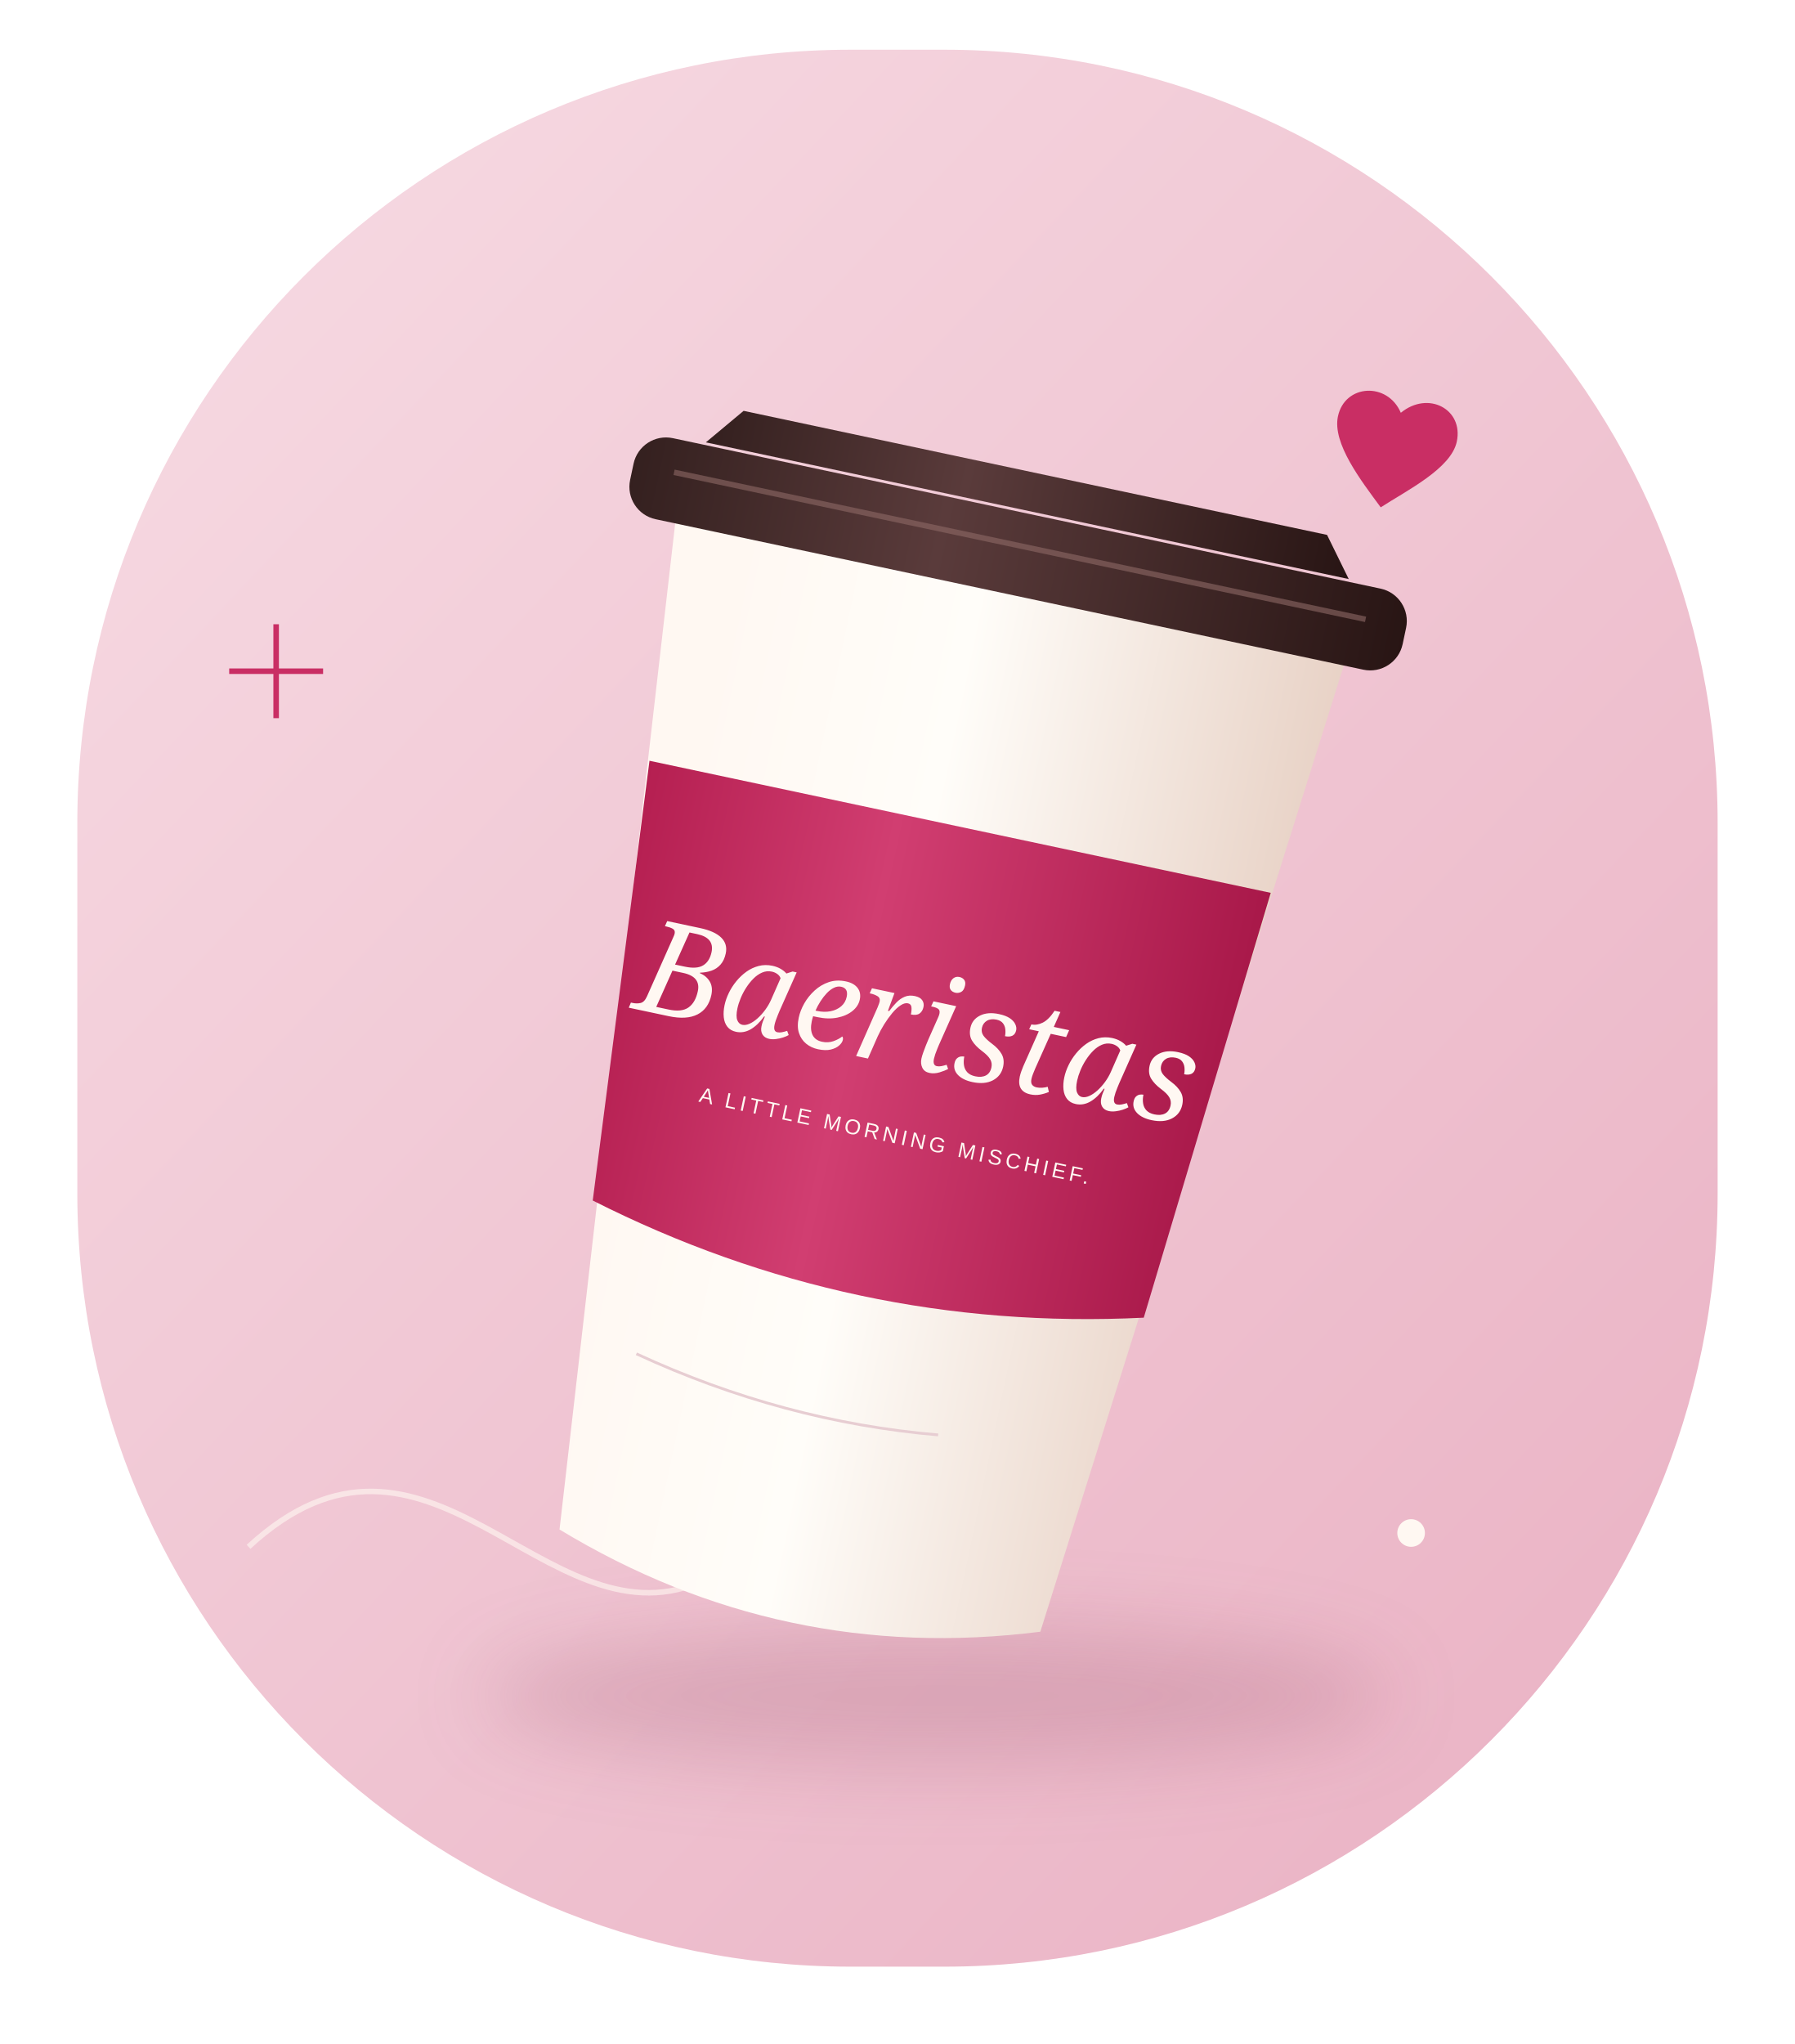
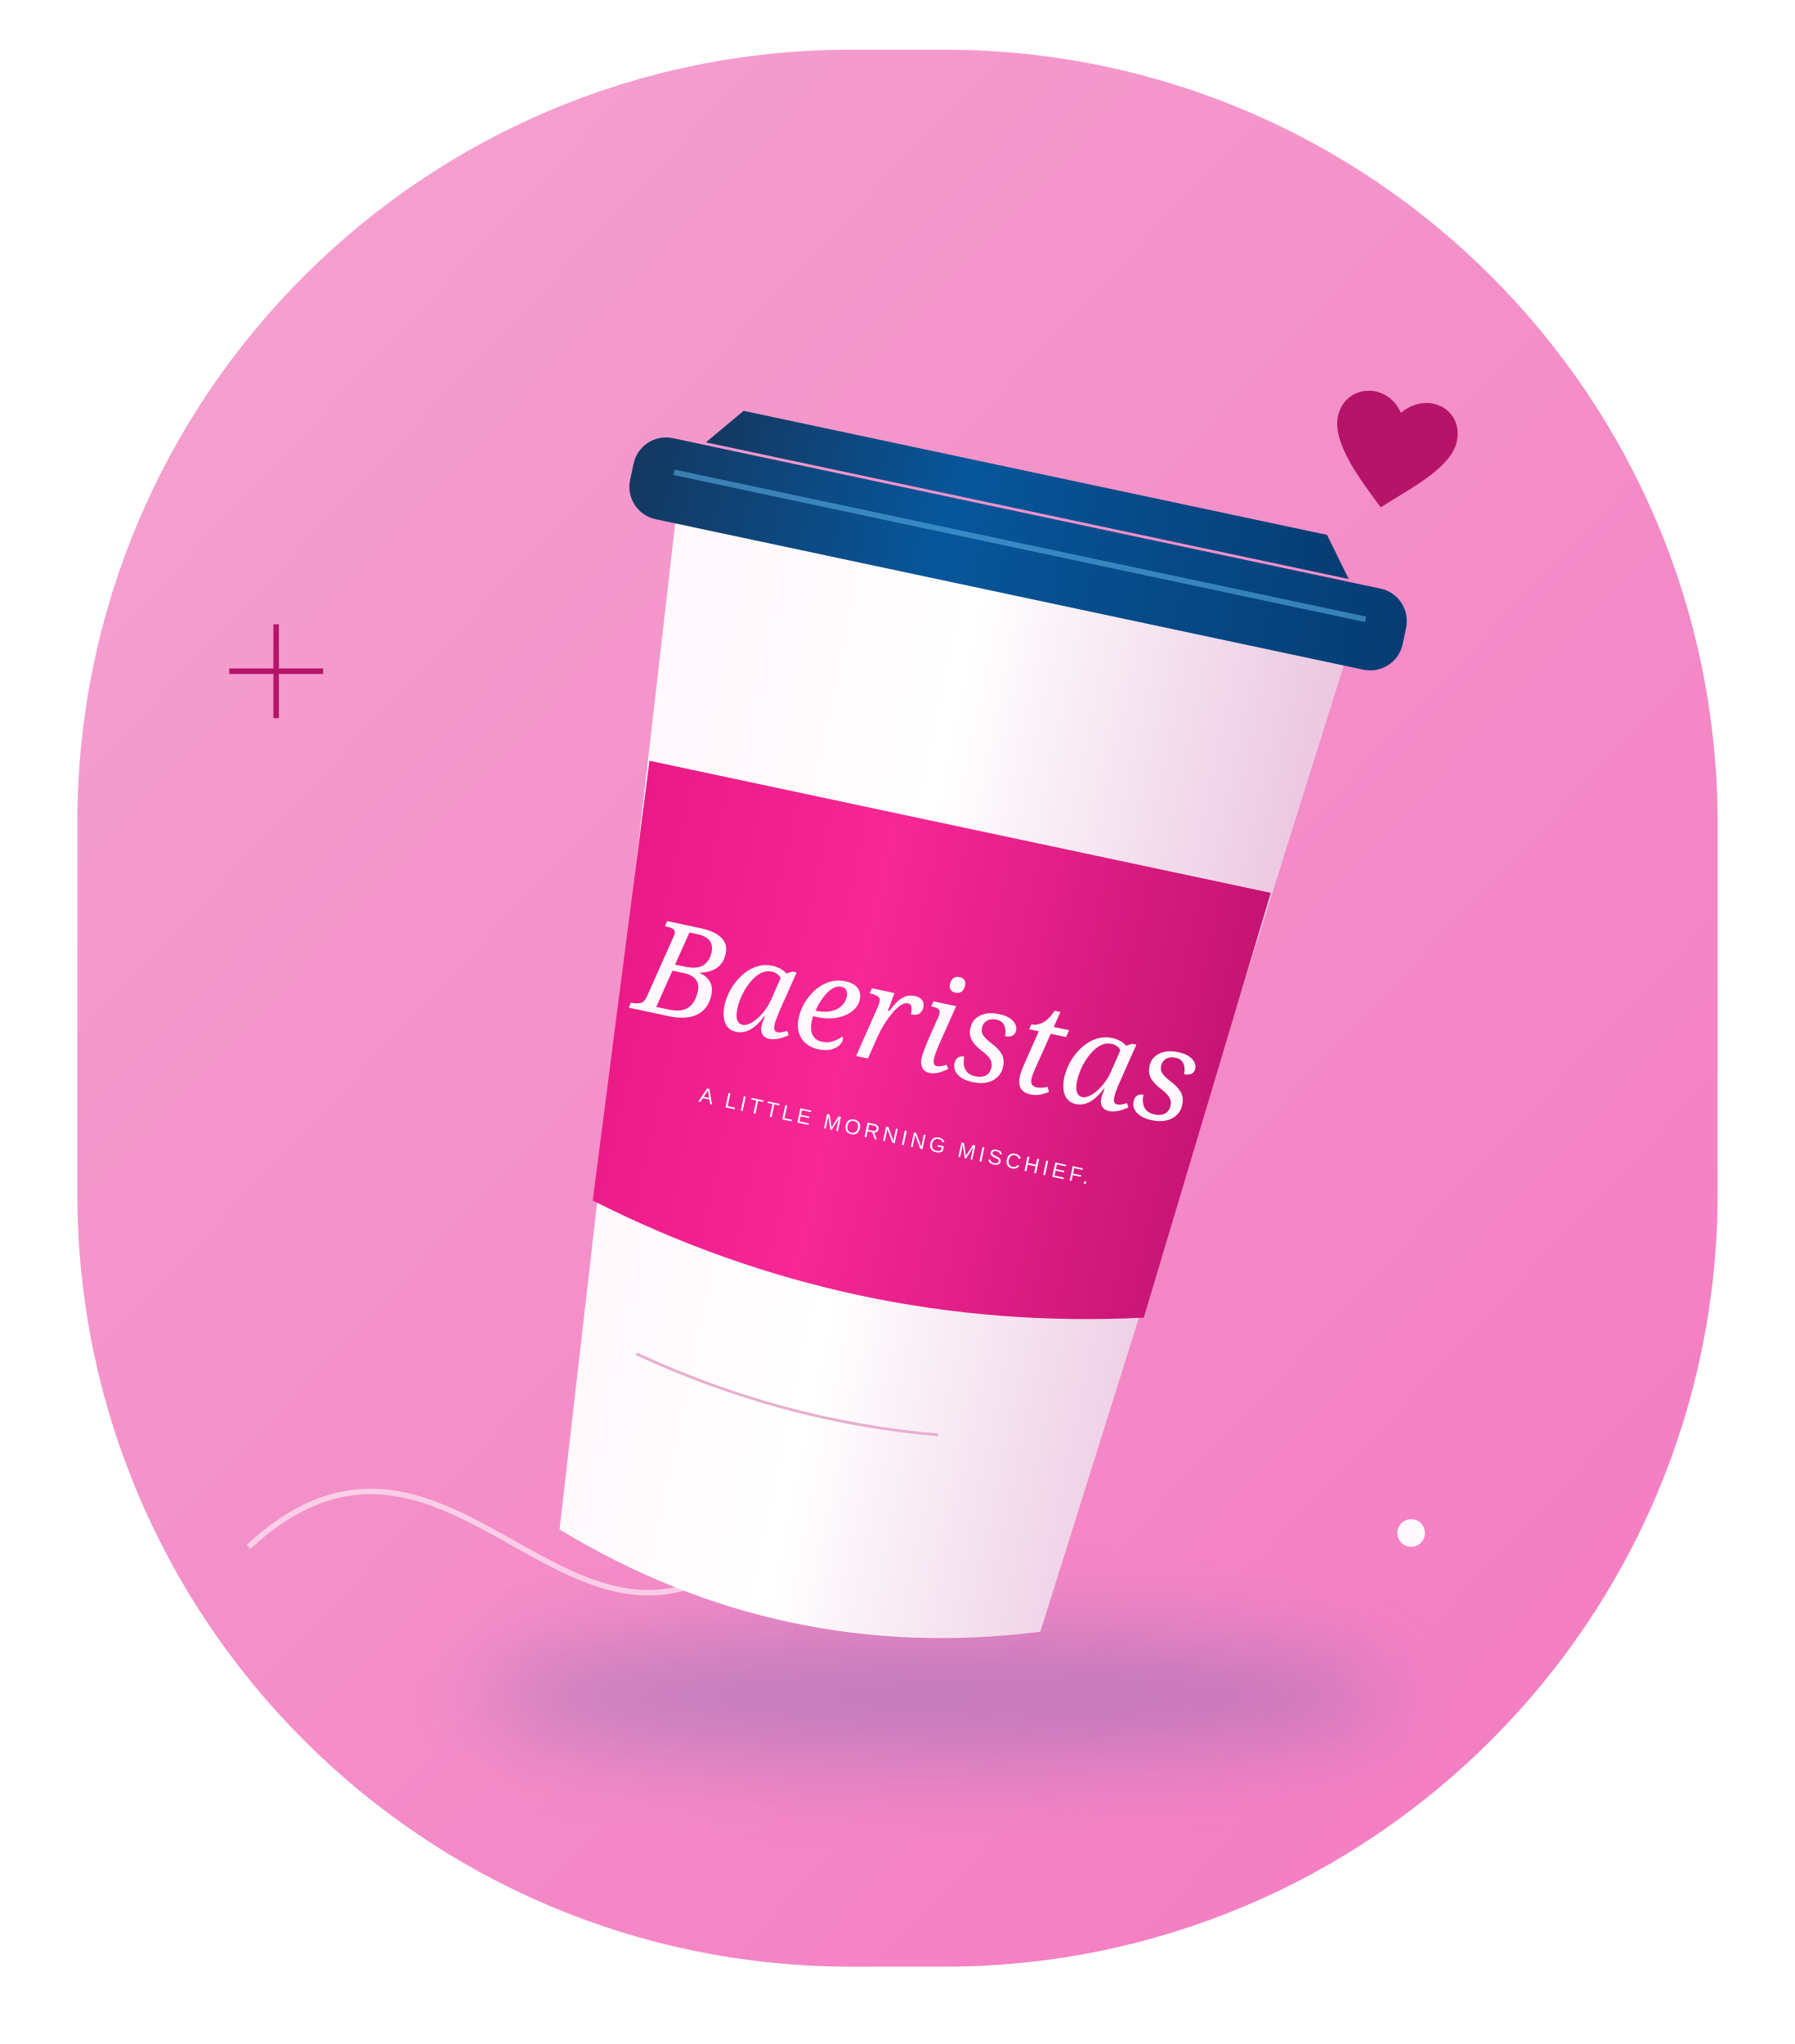
<svg xmlns="http://www.w3.org/2000/svg" viewBox="0 0 650 740" fill="none">
  <defs>
    <linearGradient id="bg" x2=".9" y2="1">
-       <stop stop-color="#F7DCE4" />
-       <stop offset="1" stop-color="#EAB2C4" />
+       <stop stop-color="#F4A4D0" />
+       <stop offset="1" stop-color="#F47BC2" />
    </linearGradient>
    <linearGradient id="cup" x1=".1" x2="1">
-       <stop stop-color="#FFF8F2" />
-       <stop offset=".4" stop-color="#FFFDF9" />
-       <stop offset="1" stop-color="#E8D2C6" />
+       <stop stop-color="#FFF8FC" />
+       <stop offset=".4" stop-color="#FFFFFF" />
+       <stop offset="1" stop-color="#EBC6E0" />
    </linearGradient>
    <linearGradient id="sleeve" x2="1">
-       <stop stop-color="#B51F51" />
-       <stop offset=".4" stop-color="#D13E71" />
-       <stop offset="1" stop-color="#A81849" />
+       <stop stop-color="#E91A86" />
+       <stop offset=".4" stop-color="#F72796" />
+       <stop offset="1" stop-color="#C51473" />
    </linearGradient>
    <linearGradient id="lid" x2="1">
-       <stop stop-color="#34201F" />
-       <stop offset=".4" stop-color="#5A3B3B" />
-       <stop offset="1" stop-color="#281514" />
+       <stop stop-color="#143860" />
+       <stop offset=".4" stop-color="#07569B" />
+       <stop offset="1" stop-color="#063C72" />
    </linearGradient>
    <filter id="shadow" x="-100%" y="-100%" width="300%" height="300%">
      <feGaussianBlur stdDeviation="14" />
    </filter>
  </defs>
  <rect x="28" y="18" width="594" height="694" rx="280" fill="url(#bg)" />
-   <ellipse cx="339" cy="614" rx="164" ry="25" fill="#8B405C" opacity=".2" filter="url(#shadow)" />
-   <path d="M90 560C155 500 197 596 253 573" stroke="#FFF8F2" opacity=".6" stroke-width="2" />
+   <ellipse cx="339" cy="614" rx="164" ry="25" fill="#07569B" opacity=".2" filter="url(#shadow)" />
+   <path d="M90 560C155 500 197 596 253 573" stroke="#FFF8FC" opacity=".6" stroke-width="2" />
  <g transform="translate(335 359) rotate(12)">
    <path d="M-125-160H125L89 218Q0 249-89 218Z" fill="url(#cup)" />
    <path d="M-115-61H115L102 99Q0 126-102 99Z" fill="url(#sleeve)" />
    <rect x="-143" y="-177" width="286" height="30" rx="12" fill="url(#lid)" />
    <path d="M-119-178L-108-192H108L119-178" fill="url(#lid)" />
-     <path d="M-128-165H128" stroke="#8D6966" stroke-width="2" opacity=".6" />
-     <text x="0" y="28" font-family="Georgia,serif" font-size="47" font-style="italic" text-anchor="middle" fill="#FFF8F2">Baeristas</text>
-     <text x="0" y="56" font-family="Arial,sans-serif" font-size="7.7" letter-spacing="1.3" text-anchor="middle" fill="#FFF8F2">A LITTLE MORNING MISCHIEF.</text>
-     <path d="M-75 150Q-18 163 38 156" stroke="#E7CDD2" stroke-width="1" />
+     <path d="M-128-165H128" stroke="#56ACE2" stroke-width="2" opacity=".6" />
+     <text x="0" y="28" font-family="Georgia,serif" font-size="47" font-style="italic" text-anchor="middle" fill="#FFF8FC">Baeristas</text>
+     <text x="0" y="56" font-family="Arial,sans-serif" font-size="7.7" letter-spacing="1.3" text-anchor="middle" fill="#FFF8FC">A LITTLE MORNING MISCHIEF.</text>
+     <path d="M-75 150Q-18 163 38 156" stroke="#E8AED0" stroke-width="1" />
  </g>
  <g transform="translate(487 139) rotate(12)">
-     <path d="M22 41C13 33 0 22 0 12C0 0 15-4 22 6C30-4 44 0 44 12C44 22 30 33 22 41" fill="#C92E64" />
+     <path d="M22 41C13 33 0 22 0 12C0 0 15-4 22 6C30-4 44 0 44 12C44 22 30 33 22 41" fill="#B51469" />
  </g>
-   <path d="M100 226V260M83 243H117" stroke="#C92E64" stroke-width="2" />
-   <circle cx="511" cy="555" r="5" fill="#FFF8F2" />
+   <path d="M100 226V260M83 243H117" stroke="#B51469" stroke-width="2" />
+   <circle cx="511" cy="555" r="5" fill="#FFF8FC" />
</svg>
